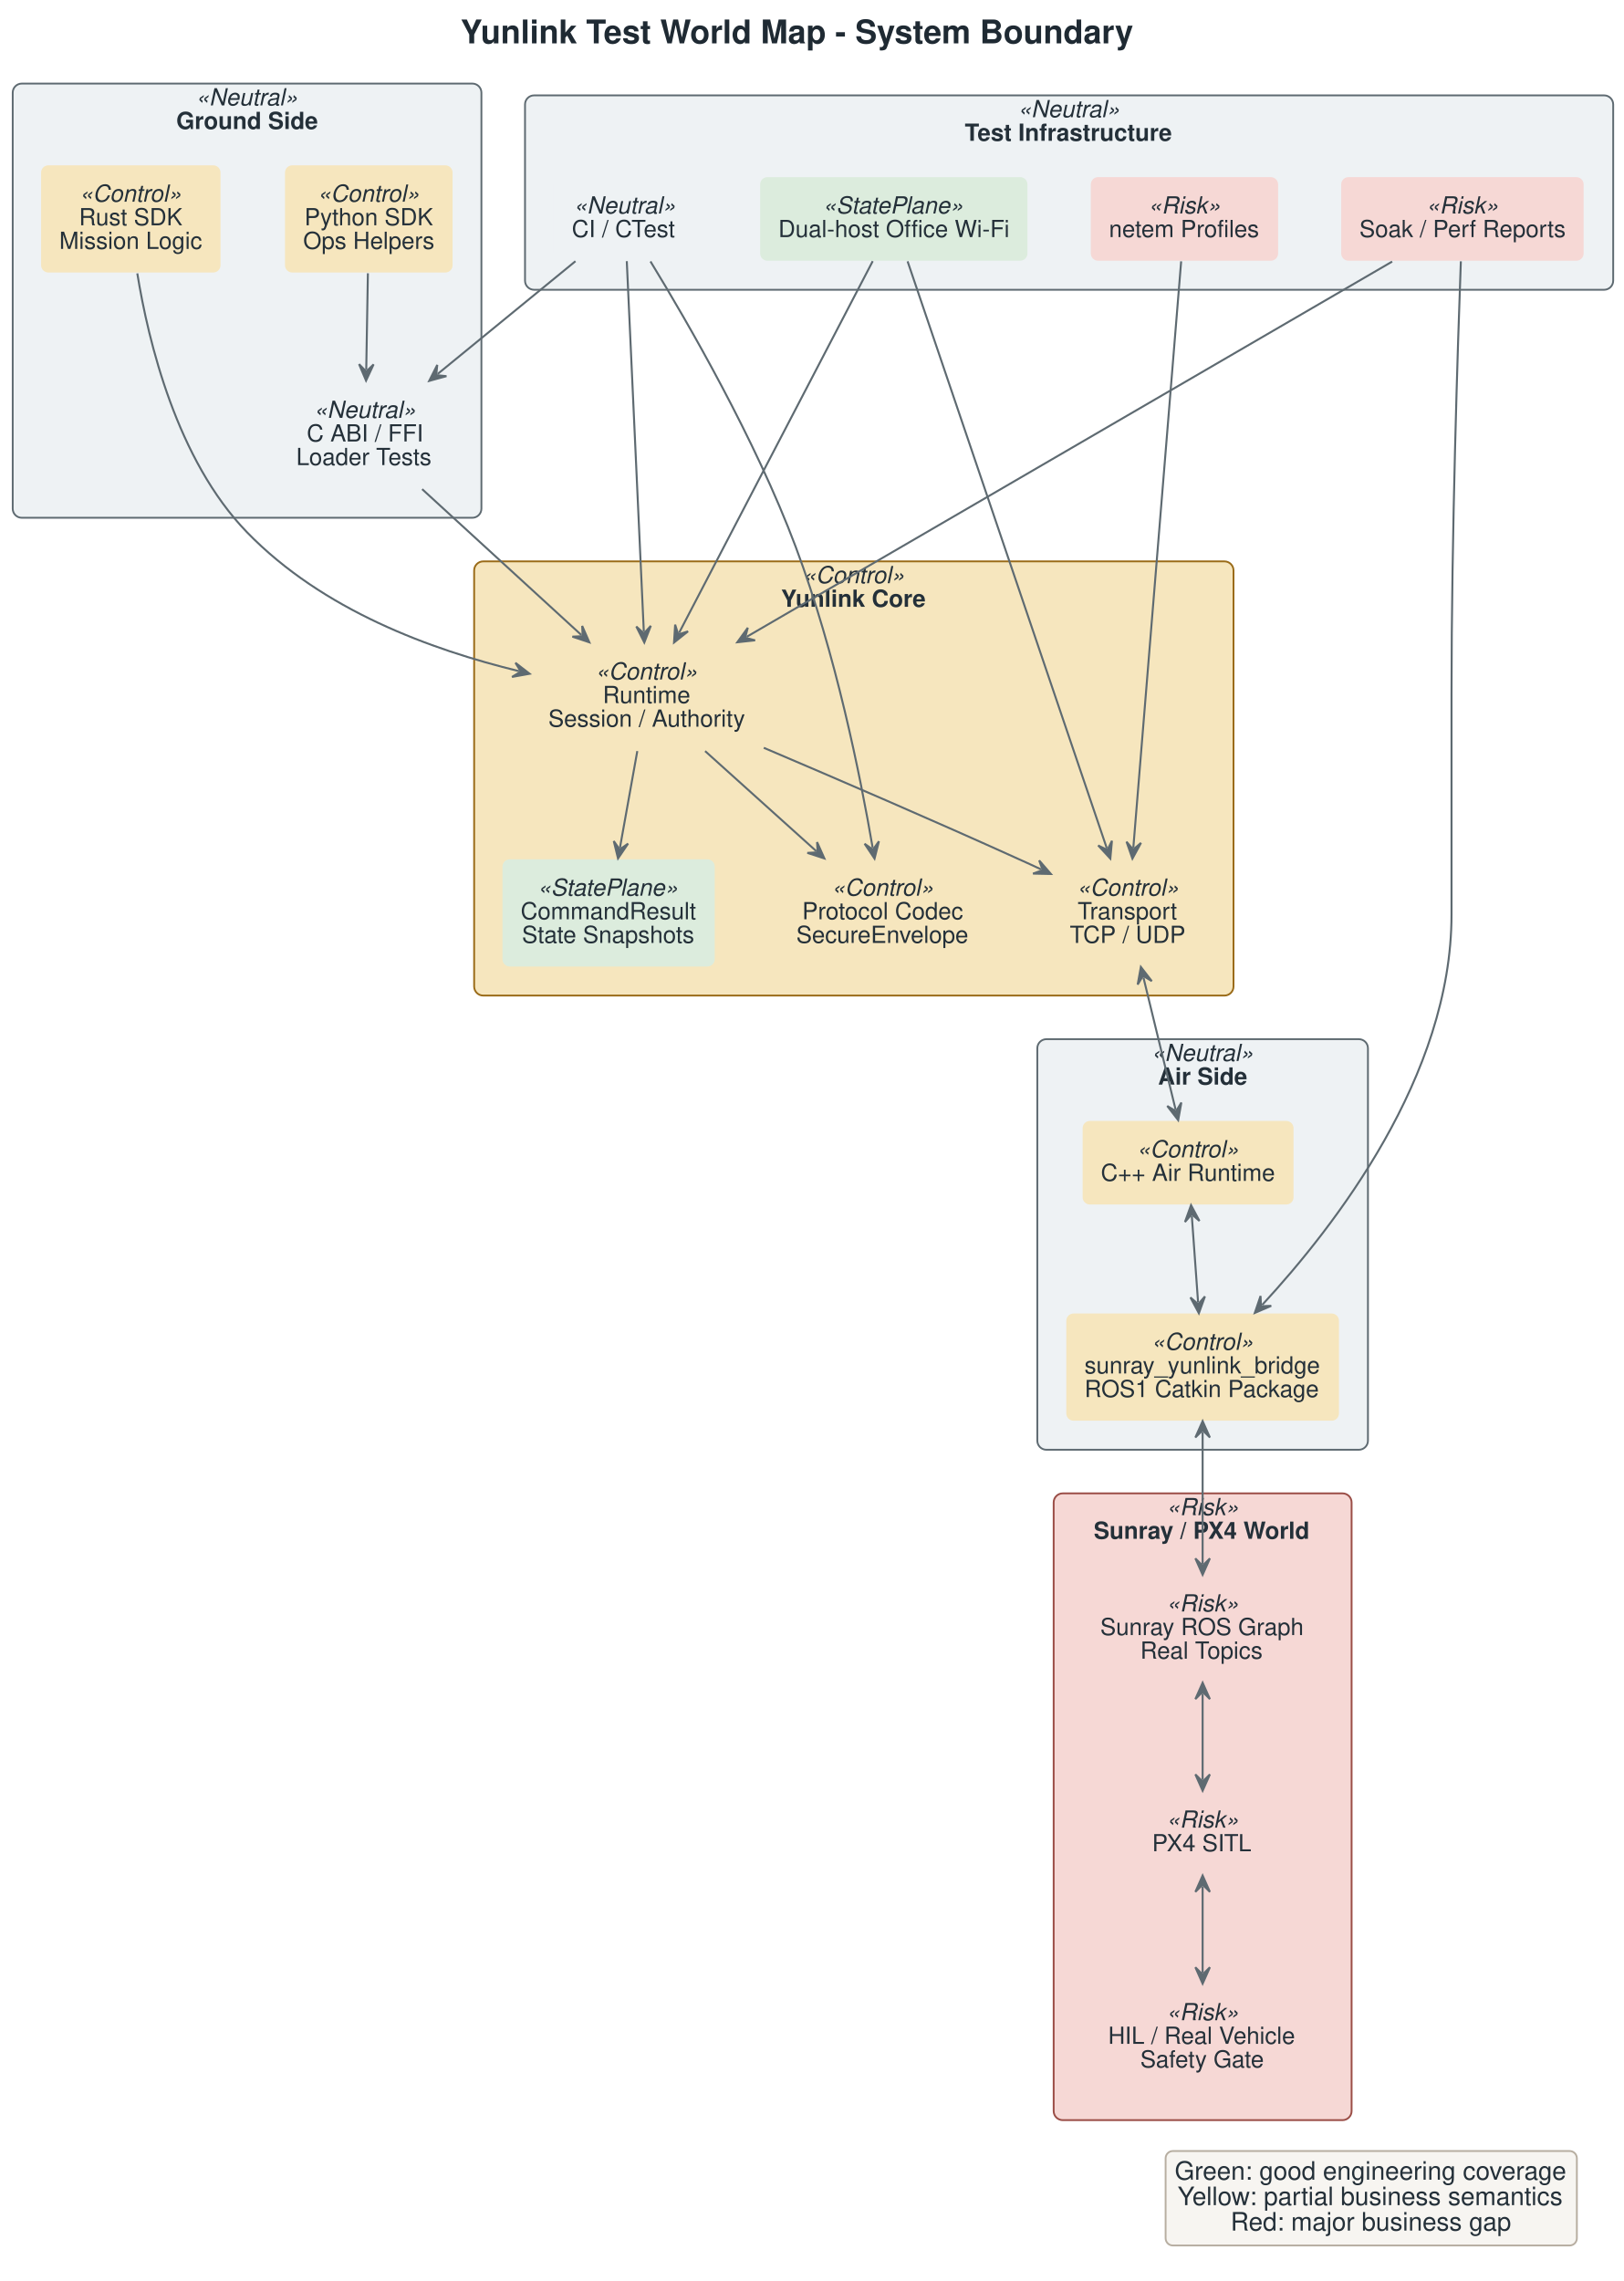
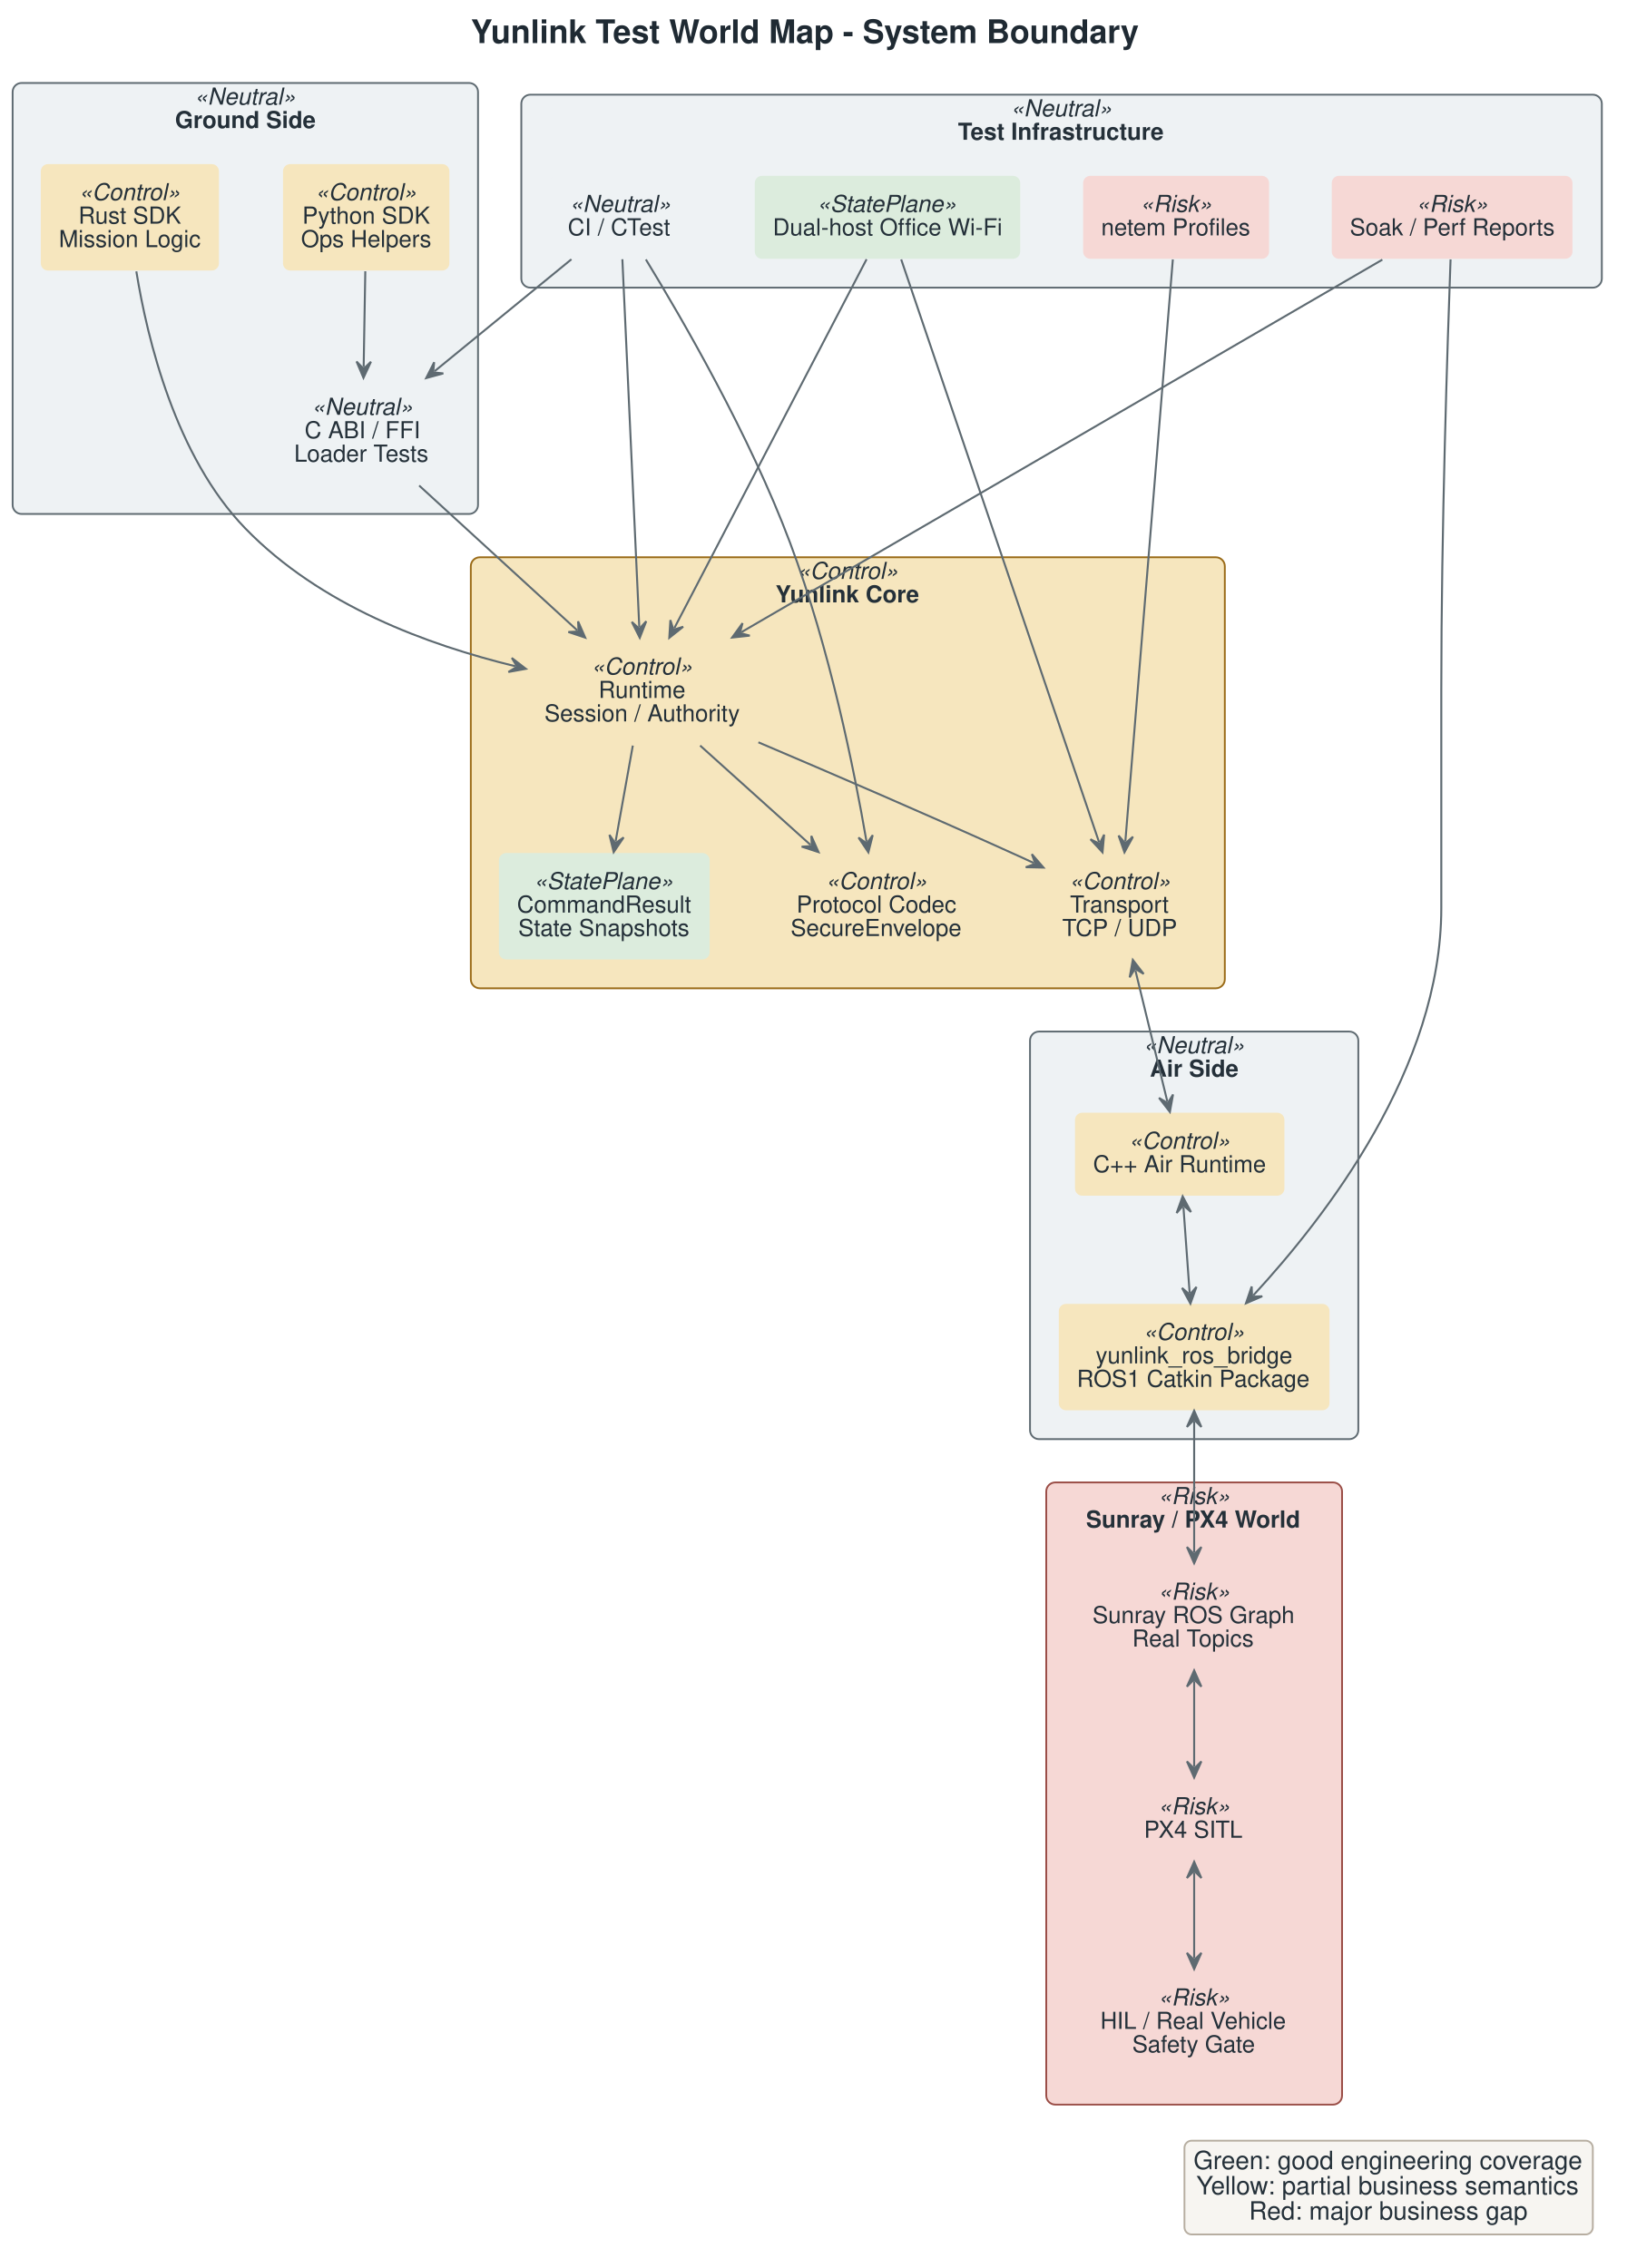
- <svg xmlns="http://www.w3.org/2000/svg" contentStyleType="text/css" data-diagram-type="DESCRIPTION" height="1831.667px" preserveAspectRatio="none" style="width:1303px;height:1831px;background:#FFFFFF;" version="1.1" viewBox="0 0 1303 1831" width="1303.75px" zoomAndPan="magnify">
+ <svg xmlns="http://www.w3.org/2000/svg" contentStyleType="text/css" data-diagram-type="DESCRIPTION" height="1834.583px" preserveAspectRatio="none" style="width:1315px;height:1834px;background:#FFFFFF;" version="1.1" viewBox="0 0 1315 1834" width="1315.417px" zoomAndPan="magnify">
  <defs />
  <g>
    <g class="title" data-source-line="2">
-       <text fill="#1F2A33" font-family="'Helvetica'" font-size="26.25" font-weight="bold" lengthAdjust="spacing" textLength="544.021" x="369.656" y="34.796">Yunlink Test World Map - System Boundary</text>
+       <text fill="#1F2A33" font-family="'Helvetica'" font-size="26.25" font-weight="700" lengthAdjust="spacing" textLength="544.021" x="380.594" y="34.796">Yunlink Test World Map - System Boundary</text>
    </g>
    <g class="cluster" data-qualified-name="Ground Side" data-source-line="4" id="ent0002">
      <rect fill="#EEF2F4" height="348.542" rx="7.292" ry="7.292" style="stroke:#5E6A71;stroke-width:1.458;" width="376.25" x="10.208" y="67.083" />
      <text fill="#243039" font-family="'Helvetica'" font-size="18.958" font-style="italic" lengthAdjust="spacing" textLength="82.202" x="157.232" y="84.598">«Neutral»</text>
-       <text fill="#243039" font-family="'Helvetica'" font-size="18.958" font-weight="bold" lengthAdjust="spacing" textLength="113.75" x="141.458" y="103.557">Ground Side</text>
+       <text fill="#243039" font-family="'Helvetica'" font-size="18.958" font-weight="700" lengthAdjust="spacing" textLength="113.75" x="141.458" y="103.557">Ground Side</text>
    </g>
    <g class="cluster" data-qualified-name="Yunlink Core" data-source-line="10" id="ent0006">
      <rect fill="#F6E6BE" height="348.542" rx="7.292" ry="7.292" style="stroke:#9A6B18;stroke-width:1.458;" width="609.583" x="380.625" y="450.625" />
      <text fill="#243039" font-family="'Helvetica'" font-size="18.958" font-style="italic" lengthAdjust="spacing" textLength="82.202" x="644.316" y="468.14">«Control»</text>
-       <text fill="#243039" font-family="'Helvetica'" font-size="18.958" font-weight="bold" lengthAdjust="spacing" textLength="116.925" x="626.954" y="487.098">Yunlink Core</text>
+       <text fill="#243039" font-family="'Helvetica'" font-size="18.958" font-weight="700" lengthAdjust="spacing" textLength="116.925" x="626.954" y="487.098">Yunlink Core</text>
    </g>
    <g class="cluster" data-qualified-name="Air Side" data-source-line="17" id="ent0011">
      <rect fill="#EEF2F4" height="329.583" rx="7.292" ry="7.292" style="stroke:#5E6A71;stroke-width:1.458;" width="265.417" x="832.708" y="834.167" />
      <text fill="#243039" font-family="'Helvetica'" font-size="18.958" font-style="italic" lengthAdjust="spacing" textLength="82.202" x="924.316" y="851.682">«Neutral»</text>
-       <text fill="#243039" font-family="'Helvetica'" font-size="18.958" font-weight="bold" lengthAdjust="spacing" textLength="71.64" x="929.597" y="870.64">Air Side</text>
+       <text fill="#243039" font-family="'Helvetica'" font-size="18.958" font-weight="700" lengthAdjust="spacing" textLength="71.64" x="929.597" y="870.64">Air Side</text>
    </g>
    <g class="cluster" data-qualified-name="Sunray . PX4 World" data-source-line="22" id="ent0014">
      <rect fill="#F6D8D5" height="503.125" rx="7.292" ry="7.292" style="stroke:#9A4D46;stroke-width:1.458;" width="239.167" x="845.833" y="1198.75" />
      <text fill="#243039" font-family="'Helvetica'" font-size="18.958" font-style="italic" lengthAdjust="spacing" textLength="57.949" x="936.442" y="1216.265">«Risk»</text>
-       <text fill="#243039" font-family="'Helvetica'" font-size="18.958" font-weight="bold" lengthAdjust="spacing" textLength="174.874" x="877.98" y="1235.223">Sunray / PX4 World</text>
+       <text fill="#243039" font-family="'Helvetica'" font-size="18.958" font-weight="700" lengthAdjust="spacing" textLength="174.874" x="877.98" y="1235.223">Sunray / PX4 World</text>
    </g>
    <g class="cluster" data-qualified-name="Test Infrastructure" data-source-line="28" id="ent0018">
      <rect fill="#EEF2F4" height="156.042" rx="7.292" ry="7.292" style="stroke:#5E6A71;stroke-width:1.458;" width="873.542" x="421.458" y="76.562" />
      <text fill="#243039" font-family="'Helvetica'" font-size="18.958" font-style="italic" lengthAdjust="spacing" textLength="82.202" x="817.128" y="94.078">«Neutral»</text>
-       <text fill="#243039" font-family="'Helvetica'" font-size="18.958" font-weight="bold" lengthAdjust="spacing" textLength="167.505" x="774.476" y="113.036">Test Infrastructure</text>
+       <text fill="#243039" font-family="'Helvetica'" font-size="18.958" font-weight="700" lengthAdjust="spacing" textLength="167.505" x="774.476" y="113.036">Test Infrastructure</text>
    </g>
    <g class="entity" data-qualified-name="Ground Side.RustSdk" data-source-line="5" id="ent0003">
      <rect fill="#F6E6BE" height="86.042" rx="5.833" ry="5.833" width="144.018" x="32.987" y="132.708" />
      <text fill="#243039" font-family="'Helvetica'" font-size="18.958" font-style="italic" lengthAdjust="spacing" textLength="82.202" x="63.896" y="161.89">«Control»</text>
      <text fill="#243039" font-family="'Helvetica'" font-size="18.958" lengthAdjust="spacing" textLength="83.23" x="63.382" y="180.848">Rust SDK</text>
      <text fill="#243039" font-family="'Helvetica'" font-size="18.958" lengthAdjust="spacing" textLength="114.852" x="47.571" y="199.807">Mission Logic</text>
    </g>
    <g class="entity" data-qualified-name="Ground Side.PySdk" data-source-line="6" id="ent0004">
      <rect fill="#F6E6BE" height="86.042" rx="5.833" ry="5.833" width="134.53" x="228.783" y="132.708" />
      <text fill="#243039" font-family="'Helvetica'" font-size="18.958" font-style="italic" lengthAdjust="spacing" textLength="82.202" x="254.947" y="161.89">«Control»</text>
      <text fill="#243039" font-family="'Helvetica'" font-size="18.958" lengthAdjust="spacing" textLength="103.271" x="244.413" y="180.848">Python SDK</text>
      <text fill="#243039" font-family="'Helvetica'" font-size="18.958" lengthAdjust="spacing" textLength="105.363" x="243.367" y="199.807">Ops Helpers</text>
    </g>
    <g class="entity" data-qualified-name="Ground Side.Ffi" data-source-line="7" id="ent0005">
      <rect fill="#EEF2F4" height="86.042" rx="5.833" ry="5.833" width="139.816" x="223.213" y="306.25" />
      <text fill="#243039" font-family="'Helvetica'" font-size="18.958" font-style="italic" lengthAdjust="spacing" textLength="82.202" x="252.019" y="335.432">«Neutral»</text>
      <text fill="#243039" font-family="'Helvetica'" font-size="18.958" lengthAdjust="spacing" textLength="93.746" x="246.248" y="354.39">C ABI / FFI</text>
      <text fill="#243039" font-family="'Helvetica'" font-size="18.958" lengthAdjust="spacing" textLength="110.649" x="237.796" y="373.348">Loader Tests</text>
    </g>
    <g class="entity" data-qualified-name="Yunlink Core.Codec" data-source-line="11" id="ent0007">
      <rect fill="#F6E6BE" height="86.042" rx="5.833" ry="5.833" width="168.29" x="624.604" y="689.792" />
      <text fill="#243039" font-family="'Helvetica'" font-size="18.958" font-style="italic" lengthAdjust="spacing" textLength="82.202" x="667.648" y="718.973">«Control»</text>
      <text fill="#243039" font-family="'Helvetica'" font-size="18.958" lengthAdjust="spacing" textLength="129.617" x="643.941" y="737.932">Protocol Codec</text>
      <text fill="#243039" font-family="'Helvetica'" font-size="18.958" lengthAdjust="spacing" textLength="139.123" x="639.188" y="756.89">SecureEnvelope</text>
    </g>
    <g class="entity" data-qualified-name="Yunlink Core.Runtime" data-source-line="12" id="ent0008">
      <rect fill="#F6E6BE" height="86.042" rx="5.833" ry="5.833" width="187.23" x="425.556" y="516.25" />
      <text fill="#243039" font-family="'Helvetica'" font-size="18.958" font-style="italic" lengthAdjust="spacing" textLength="82.202" x="478.07" y="545.432">«Control»</text>
      <text fill="#243039" font-family="'Helvetica'" font-size="18.958" lengthAdjust="spacing" textLength="70.594" x="483.874" y="564.39">Runtime</text>
      <text fill="#243039" font-family="'Helvetica'" font-size="18.958" lengthAdjust="spacing" textLength="158.063" x="440.14" y="583.348">Session / Authority</text>
    </g>
    <g class="entity" data-qualified-name="Yunlink Core.Transport" data-source-line="13" id="ent0009">
      <rect fill="#F6E6BE" height="86.042" rx="5.833" ry="5.833" width="122.912" x="844.171" y="689.792" />
      <text fill="#243039" font-family="'Helvetica'" font-size="18.958" font-style="italic" lengthAdjust="spacing" textLength="82.202" x="864.526" y="718.973">«Control»</text>
      <text fill="#243039" font-family="'Helvetica'" font-size="18.958" lengthAdjust="spacing" textLength="81.128" x="865.063" y="737.932">Transport</text>
      <text fill="#243039" font-family="'Helvetica'" font-size="18.958" lengthAdjust="spacing" textLength="93.746" x="858.754" y="756.89">TCP / UDP</text>
    </g>
    <g class="entity" data-qualified-name="Yunlink Core.Results" data-source-line="14" id="ent0010">
      <rect fill="#DCECDD" height="86.042" rx="5.833" ry="5.833" width="170.354" x="403.36" y="689.792" />
      <text fill="#243039" font-family="'Helvetica'" font-size="18.958" font-style="italic" lengthAdjust="spacing" textLength="113.843" x="431.616" y="718.973">«StatePlane»</text>
      <text fill="#243039" font-family="'Helvetica'" font-size="18.958" lengthAdjust="spacing" textLength="141.188" x="417.944" y="737.932">CommandResult</text>
      <text fill="#243039" font-family="'Helvetica'" font-size="18.958" lengthAdjust="spacing" textLength="139.123" x="418.976" y="756.89">State Snapshots</text>
    </g>
    <g class="entity" data-qualified-name="Air Side.CxxAir" data-source-line="18" id="ent0012">
      <rect fill="#F6E6BE" height="67.083" rx="5.833" ry="5.833" width="169.299" x="869.094" y="899.792" />
      <text fill="#243039" font-family="'Helvetica'" font-size="18.958" font-style="italic" lengthAdjust="spacing" textLength="82.202" x="912.642" y="928.973">«Control»</text>
      <text fill="#243039" font-family="'Helvetica'" font-size="18.958" lengthAdjust="spacing" textLength="140.132" x="883.677" y="947.932">C++ Air Runtime</text>
    </g>
    <g class="entity" data-qualified-name="Air Side.Bridge" data-source-line="19" id="ent0013">
-       <rect fill="#F6E6BE" height="86.042" rx="5.833" ry="5.833" width="218.87" x="855.983" y="1054.375" />
-       <text fill="#243039" font-family="'Helvetica'" font-size="18.958" font-style="italic" lengthAdjust="spacing" textLength="82.202" x="924.317" y="1083.557">«Control»</text>
-       <text fill="#243039" font-family="'Helvetica'" font-size="18.958" lengthAdjust="spacing" textLength="189.704" x="870.567" y="1102.515">sunray_yunlink_bridge</text>
+       <rect fill="#F6E6BE" height="86.042" rx="5.833" ry="5.833" width="218.843" x="855.998" y="1054.375" />
+       <text fill="#243039" font-family="'Helvetica'" font-size="18.958" font-style="italic" lengthAdjust="spacing" textLength="82.202" x="924.318" y="1083.557">«Control»</text>
+       <text fill="#243039" font-family="'Helvetica'" font-size="18.958" lengthAdjust="spacing" textLength="159.137" x="885.851" y="1102.515">yunlink_ros_bridge</text>
      <text fill="#243039" font-family="'Helvetica'" font-size="18.958" lengthAdjust="spacing" textLength="189.676" x="870.581" y="1121.473">ROS1 Catkin Package</text>
    </g>
    <g class="entity" data-qualified-name="Sunray . PX4 World.Sunray" data-source-line="23" id="ent0015">
      <rect fill="#F6D8D5" height="86.042" rx="5.833" ry="5.833" width="193.543" x="868.642" y="1264.375" />
      <text fill="#243039" font-family="'Helvetica'" font-size="18.958" font-style="italic" lengthAdjust="spacing" textLength="57.949" x="936.439" y="1293.557">«Risk»</text>
      <text fill="#243039" font-family="'Helvetica'" font-size="18.958" lengthAdjust="spacing" textLength="164.376" x="883.225" y="1312.515">Sunray ROS Graph</text>
      <text fill="#243039" font-family="'Helvetica'" font-size="18.958" lengthAdjust="spacing" textLength="100.096" x="915.365" y="1331.473">Real Topics</text>
    </g>
    <g class="entity" data-qualified-name="Sunray . PX4 World.Sitl" data-source-line="24" id="ent0016">
      <rect fill="#F6D8D5" height="67.083" rx="5.833" ry="5.833" width="110.304" x="910.263" y="1437.917" />
      <text fill="#243039" font-family="'Helvetica'" font-size="18.958" font-style="italic" lengthAdjust="spacing" textLength="57.949" x="936.44" y="1467.098">«Risk»</text>
      <text fill="#243039" font-family="'Helvetica'" font-size="18.958" lengthAdjust="spacing" textLength="81.138" x="924.846" y="1486.057">PX4 SITL</text>
    </g>
    <g class="entity" data-qualified-name="Sunray . PX4 World.Hil" data-source-line="25" id="ent0017">
      <rect fill="#F6D8D5" height="86.042" rx="5.833" ry="5.833" width="180.907" x="874.956" y="1592.5" />
      <text fill="#243039" font-family="'Helvetica'" font-size="18.958" font-style="italic" lengthAdjust="spacing" textLength="57.949" x="936.436" y="1621.682">«Risk»</text>
      <text fill="#243039" font-family="'Helvetica'" font-size="18.958" lengthAdjust="spacing" textLength="151.741" x="889.54" y="1640.64">HIL / Real Vehicle</text>
      <text fill="#243039" font-family="'Helvetica'" font-size="18.958" lengthAdjust="spacing" textLength="100.114" x="915.353" y="1659.598">Safety Gate</text>
    </g>
    <g class="entity" data-qualified-name="Test Infrastructure.CI" data-source-line="29" id="ent0019">
      <rect fill="#EEF2F4" height="67.083" rx="5.833" ry="5.833" width="114.488" x="444.427" y="142.188" />
      <text fill="#243039" font-family="'Helvetica'" font-size="18.958" font-style="italic" lengthAdjust="spacing" textLength="82.202" x="460.57" y="171.369">«Neutral»</text>
      <text fill="#243039" font-family="'Helvetica'" font-size="18.958" lengthAdjust="spacing" textLength="85.322" x="459.01" y="190.327">CI / CTest</text>
    </g>
    <g class="entity" data-qualified-name="Test Infrastructure.DualHost" data-source-line="30" id="ent0020">
      <rect fill="#DCECDD" height="67.083" rx="5.833" ry="5.833" width="214.566" x="610.21" y="142.188" />
      <text fill="#243039" font-family="'Helvetica'" font-size="18.958" font-style="italic" lengthAdjust="spacing" textLength="113.843" x="660.572" y="171.369">«StatePlane»</text>
      <text fill="#243039" font-family="'Helvetica'" font-size="18.958" lengthAdjust="spacing" textLength="185.399" x="624.794" y="190.327">Dual-host Office Wi-Fi</text>
    </g>
    <g class="entity" data-qualified-name="Test Infrastructure.Netem" data-source-line="31" id="ent0021">
      <rect fill="#F6D8D5" height="67.083" rx="5.833" ry="5.833" width="150.341" x="875.656" y="142.188" />
      <text fill="#243039" font-family="'Helvetica'" font-size="18.958" font-style="italic" lengthAdjust="spacing" textLength="57.949" x="921.852" y="171.369">«Risk»</text>
      <text fill="#243039" font-family="'Helvetica'" font-size="18.958" lengthAdjust="spacing" textLength="121.174" x="890.24" y="190.327">netem Profiles</text>
    </g>
    <g class="entity" data-qualified-name="Test Infrastructure.Soak" data-source-line="32" id="ent0022">
      <rect fill="#F6D8D5" height="67.083" rx="5.833" ry="5.833" width="194.599" x="1076.658" y="142.188" />
      <text fill="#243039" font-family="'Helvetica'" font-size="18.958" font-style="italic" lengthAdjust="spacing" textLength="57.949" x="1144.983" y="171.369">«Risk»</text>
      <text fill="#243039" font-family="'Helvetica'" font-size="18.958" lengthAdjust="spacing" textLength="165.432" x="1091.242" y="190.327">Soak / Perf Reports</text>
    </g>
    <g class="link" data-entity-1="ent0003" data-entity-2="ent0008" data-link-type="dependency" data-source-line="35" id="lnk23">
      <path d="M110.221,219.45 C119.088,274.152 141.983,369.279 198.333,427.292 C259.19,489.942 345.773,521.451 416.648,538.761" fill="none" id="RustSdk-to-Runtime" style="stroke:#5E6A71;stroke-width:1.604;" />
      <polygon fill="#5E6A71" points="425.148,540.837,413.782,532.057,418.065,539.107,411.014,543.39,425.148,540.837" style="stroke:#5E6A71;stroke-width:1.604;" />
    </g>
    <g class="link" data-entity-1="ent0004" data-entity-2="ent0005" data-link-type="dependency" data-source-line="36" id="lnk24">
      <path d="M295.327,219.363 C294.875,245.613 294.437,270.507 294,296.787" fill="none" id="PySdk-to-Ffi" style="stroke:#5E6A71;stroke-width:1.604;" />
      <polygon fill="#5E6A71" points="293.854,305.535,299.905,292.509,293.976,298.245,288.24,292.315,293.854,305.535" style="stroke:#5E6A71;stroke-width:1.604;" />
    </g>
    <g class="link" data-entity-1="ent0005" data-entity-2="ent0008" data-link-type="dependency" data-source-line="37" id="lnk25">
      <path d="M338.873,392.642 C377.956,428.444 427.476,473.808 466.646,509.697" fill="none" id="Ffi-to-Runtime" style="stroke:#5E6A71;stroke-width:1.604;" />
      <polygon fill="#5E6A71" points="473.098,515.608,467.361,502.441,467.722,510.682,459.48,511.043,473.098,515.608" style="stroke:#5E6A71;stroke-width:1.604;" />
    </g>
    <g class="link" data-entity-1="ent0008" data-entity-2="ent0007" data-link-type="dependency" data-source-line="38" id="lnk26">
      <path d="M566.023,602.904 C595.204,629.154 626.079,656.942 655.26,683.222" fill="none" id="Runtime-to-Codec" style="stroke:#5E6A71;stroke-width:1.604;" />
      <polygon fill="#5E6A71" points="661.763,689.077,655.913,675.959,656.344,684.198,648.106,684.629,661.763,689.077" style="stroke:#5E6A71;stroke-width:1.604;" />
    </g>
    <g class="link" data-entity-1="ent0008" data-entity-2="ent0009" data-link-type="dependency" data-source-line="39" id="lnk27">
      <path d="M613.127,600.265 C672.204,625.392 749.904,658.875 818.125,689.792 C826.394,693.54 827.15,693.833 835.696,697.843" fill="none" id="Runtime-to-Transport" style="stroke:#5E6A71;stroke-width:1.604;" />
      <polygon fill="#5E6A71" points="843.617,701.56,834.213,690.704,837.016,698.463,829.257,701.265,843.617,701.56" style="stroke:#5E6A71;stroke-width:1.604;" />
    </g>
    <g class="link" data-entity-1="ent0008" data-entity-2="ent0010" data-link-type="dependency" data-source-line="40" id="lnk28">
      <path d="M511.598,602.904 C506.887,629.154 502.398,654.186 497.673,680.465" fill="none" id="Runtime-to-Results" style="stroke:#5E6A71;stroke-width:1.604;" />
      <polygon fill="#5E6A71" points="496.125,689.077,504.189,677.192,497.415,681.9,492.706,675.127,496.125,689.077" style="stroke:#5E6A71;stroke-width:1.604;" />
    </g>
    <g class="link" data-entity-1="ent0009" data-entity-2="ent0012" data-link-type="dependency" data-source-line="41" id="lnk29">
      <path d="M917.904,784.685 C926.843,821.391 935.505,856.976 943.716,890.663" fill="none" id="Transport-CxxAir" style="stroke:#5E6A71;stroke-width:1.604;" />
      <polygon fill="#5E6A71" points="915.833,776.183,913.271,790.316,917.559,783.268,924.607,787.555,915.833,776.183" style="stroke:#5E6A71;stroke-width:1.604;" />
      <polygon fill="#5E6A71" points="945.788,899.165,948.347,885.032,944.061,892.08,937.012,887.794,945.788,899.165" style="stroke:#5E6A71;stroke-width:1.604;" />
    </g>
    <g class="link" data-entity-1="ent0012" data-entity-2="ent0013" data-link-type="dependency" data-source-line="42" id="lnk30">
      <path d="M956.744,976.127 C958.552,1001.138 959.794,1018.406 961.763,1045.444" fill="none" id="CxxAir-Bridge" style="stroke:#5E6A71;stroke-width:1.604;" />
      <polygon fill="#5E6A71" points="956.112,967.4,951.241,980.912,956.638,974.673,962.877,980.07,956.112,967.4" style="stroke:#5E6A71;stroke-width:1.604;" />
      <polygon fill="#5E6A71" points="962.398,1054.171,967.263,1040.657,961.868,1046.898,955.627,1041.504,962.398,1054.171" style="stroke:#5E6A71;stroke-width:1.604;" />
    </g>
    <g class="link" data-entity-1="ent0013" data-entity-2="ent0015" data-link-type="dependency" data-source-line="43" id="lnk31">
      <path d="M965.417,1149.517 C965.417,1185.435 965.417,1219.429 965.417,1255.348" fill="none" id="Bridge-Sunray" style="stroke:#5E6A71;stroke-width:1.604;" />
      <polygon fill="#5E6A71" points="965.417,1140.767,959.583,1153.892,965.417,1148.058,971.25,1153.892,965.417,1140.767" style="stroke:#5E6A71;stroke-width:1.604;" />
      <polygon fill="#5E6A71" points="965.417,1264.098,971.25,1250.973,965.417,1256.806,959.583,1250.973,965.417,1264.098" style="stroke:#5E6A71;stroke-width:1.604;" />
    </g>
    <g class="link" data-entity-1="ent0015" data-entity-2="ent0016" data-link-type="dependency" data-source-line="44" id="lnk32">
      <path d="M965.417,1359.517 C965.417,1386.569 965.417,1403.719 965.417,1428.7" fill="none" id="Sunray-Sitl" style="stroke:#5E6A71;stroke-width:1.604;" />
      <polygon fill="#5E6A71" points="965.417,1350.767,959.583,1363.892,965.417,1358.058,971.25,1363.892,965.417,1350.767" style="stroke:#5E6A71;stroke-width:1.604;" />
      <polygon fill="#5E6A71" points="965.417,1437.45,971.25,1424.325,965.417,1430.158,959.583,1424.325,965.417,1437.45" style="stroke:#5E6A71;stroke-width:1.604;" />
    </g>
    <g class="link" data-entity-1="ent0016" data-entity-2="ent0017" data-link-type="dependency" data-source-line="45" id="lnk33">
      <path d="M965.417,1514.275 C965.417,1539.285 965.417,1556.508 965.417,1583.546" fill="none" id="Sitl-Hil" style="stroke:#5E6A71;stroke-width:1.604;" />
      <polygon fill="#5E6A71" points="965.417,1505.525,959.583,1518.65,965.417,1512.817,971.25,1518.65,965.417,1505.525" style="stroke:#5E6A71;stroke-width:1.604;" />
      <polygon fill="#5E6A71" points="965.417,1592.296,971.25,1579.171,965.417,1585.004,959.583,1579.171,965.417,1592.296" style="stroke:#5E6A71;stroke-width:1.604;" />
    </g>
    <g class="link" data-entity-1="ent0019" data-entity-2="ent0007" data-link-type="dependency" data-source-line="47" id="lnk34">
      <path d="M522.171,209.84 C551.731,258.198 606.331,352.494 638.75,438.958 C671.096,525.219 690.626,622.908 700.558,680.614" fill="none" id="CI-to-Codec" style="stroke:#5E6A71;stroke-width:1.604;" />
      <polygon fill="#5E6A71" points="702.042,689.237,705.564,675.313,700.805,682.052,694.067,677.292,702.042,689.237" style="stroke:#5E6A71;stroke-width:1.604;" />
    </g>
    <g class="link" data-entity-1="ent0019" data-entity-2="ent0008" data-link-type="dependency" data-source-line="48" id="lnk35">
      <path d="M503.154,209.635 C506.319,278.498 513.311,430.422 516.826,507.013" fill="none" id="CI-to-Runtime" style="stroke:#5E6A71;stroke-width:1.604;" />
      <polygon fill="#5E6A71" points="517.227,515.754,522.453,502.376,516.893,508.47,510.798,502.91,517.227,515.754" style="stroke:#5E6A71;stroke-width:1.604;" />
    </g>
    <g class="link" data-entity-1="ent0019" data-entity-2="ent0005" data-link-type="dependency" data-source-line="49" id="lnk36">
      <path d="M461.956,209.679 C428.619,236.95 387.572,270.536 351.318,300.199" fill="none" id="CI-to-Ffi" style="stroke:#5E6A71;stroke-width:1.604;" />
      <polygon fill="#5E6A71" points="344.546,305.74,358.398,301.943,350.189,301.122,351.01,292.914,344.546,305.74" style="stroke:#5E6A71;stroke-width:1.604;" />
    </g>
    <g class="link" data-entity-1="ent0020" data-entity-2="ent0009" data-link-type="dependency" data-source-line="50" id="lnk37">
      <path d="M728.569,209.781 C760.9,305.025 852.383,574.537 888.506,680.937" fill="none" id="DualHost-to-Transport" style="stroke:#5E6A71;stroke-width:1.604;" />
      <polygon fill="#5E6A71" points="891.319,689.223,892.623,674.919,888.975,682.318,881.576,678.67,891.319,689.223" style="stroke:#5E6A71;stroke-width:1.604;" />
    </g>
    <g class="link" data-entity-1="ent0020" data-entity-2="ent0008" data-link-type="dependency" data-source-line="51" id="lnk38">
      <path d="M700.583,209.635 C664.708,278.498 585.028,431.402 545.128,507.994" fill="none" id="DualHost-to-Runtime" style="stroke:#5E6A71;stroke-width:1.604;" />
      <polygon fill="#5E6A71" points="541.085,515.754,552.323,506.809,544.454,509.287,541.976,501.419,541.085,515.754" style="stroke:#5E6A71;stroke-width:1.604;" />
    </g>
    <g class="link" data-entity-1="ent0021" data-entity-2="ent0009" data-link-type="dependency" data-source-line="52" id="lnk39">
      <path d="M948.179,209.781 C940.406,305.025 918.455,574.102 909.778,680.502" fill="none" id="Netem-to-Transport" style="stroke:#5E6A71;stroke-width:1.604;" />
      <polygon fill="#5E6A71" points="909.067,689.223,915.947,676.615,909.659,681.955,904.319,675.667,909.067,689.223" style="stroke:#5E6A71;stroke-width:1.604;" />
    </g>
    <g class="link" data-entity-1="ent0022" data-entity-2="ent0008" data-link-type="dependency" data-source-line="53" id="lnk40">
      <path d="M1117.565,209.971 C998.915,278.95 731.131,434.605 599.444,511.153" fill="none" id="Soak-to-Runtime" style="stroke:#5E6A71;stroke-width:1.604;" />
      <polygon fill="#5E6A71" points="591.879,515.55,606.158,513.997,598.183,511.886,600.295,503.911,591.879,515.55" style="stroke:#5E6A71;stroke-width:1.604;" />
    </g>
    <g class="link" data-entity-1="ent0022" data-entity-2="ent0013" data-link-type="dependency" data-source-line="54" id="lnk41">
      <path d="M1172.704,209.767 C1170.283,275.538 1165.208,428.925 1165.208,557.812 C1165.208,557.812 1165.208,557.812 1165.208,734.271 C1165.208,863.756 1071.816,984.012 1013.235,1047.479" fill="none" id="Soak-to-Bridge" style="stroke:#5E6A71;stroke-width:1.604;" />
      <polygon fill="#5E6A71" points="1007.3,1053.908,1020.489,1048.22,1012.246,1048.55,1011.916,1040.307,1007.3,1053.908" style="stroke:#5E6A71;stroke-width:1.604;" />
    </g>
    <g class="legend" data-source-line="56">
-       <rect fill="#F7F5F1" height="75.833" rx="5.833" ry="5.833" style="stroke:#B7AEA1;stroke-width:1.458;" width="330.135" x="935.699" y="1726.667" />
-       <text fill="#243039" font-family="'Helvetica'" font-size="20.417" lengthAdjust="spacing" textLength="315.551" x="942.99" y="1749.68">Green: good engineering coverage</text>
-       <text fill="#243039" font-family="'Helvetica'" font-size="20.417" lengthAdjust="spacing" textLength="310.925" x="945.303" y="1770.096">Yellow: partial business semantics</text>
-       <text fill="#243039" font-family="'Helvetica'" font-size="20.417" lengthAdjust="spacing" textLength="225.839" x="987.846" y="1790.513">Red: major business gap</text>
+       <rect fill="#F7F5F1" height="75.833" rx="5.833" ry="5.833" style="stroke:#B7AEA1;stroke-width:1.458;" width="330.135" x="957.574" y="1731.042" />
+       <text fill="#243039" font-family="'Helvetica'" font-size="20.417" lengthAdjust="spacing" textLength="315.551" x="964.865" y="1754.055">Green: good engineering coverage</text>
+       <text fill="#243039" font-family="'Helvetica'" font-size="20.417" lengthAdjust="spacing" textLength="310.925" x="967.178" y="1774.471">Yellow: partial business semantics</text>
+       <text fill="#243039" font-family="'Helvetica'" font-size="20.417" lengthAdjust="spacing" textLength="225.839" x="1009.721" y="1794.888">Red: major business gap</text>
    </g>
  </g>
</svg>
